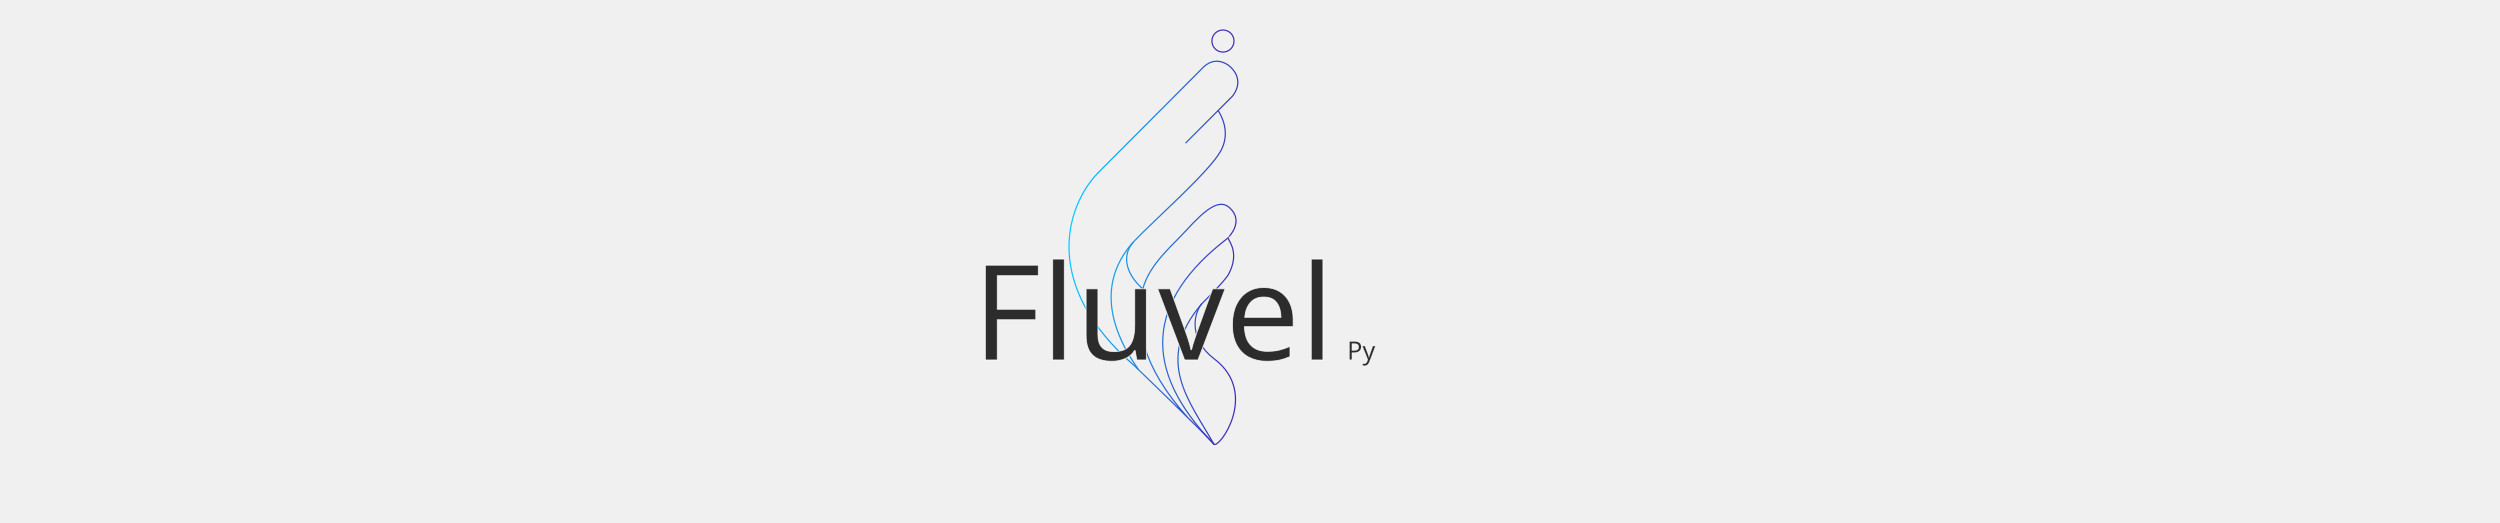
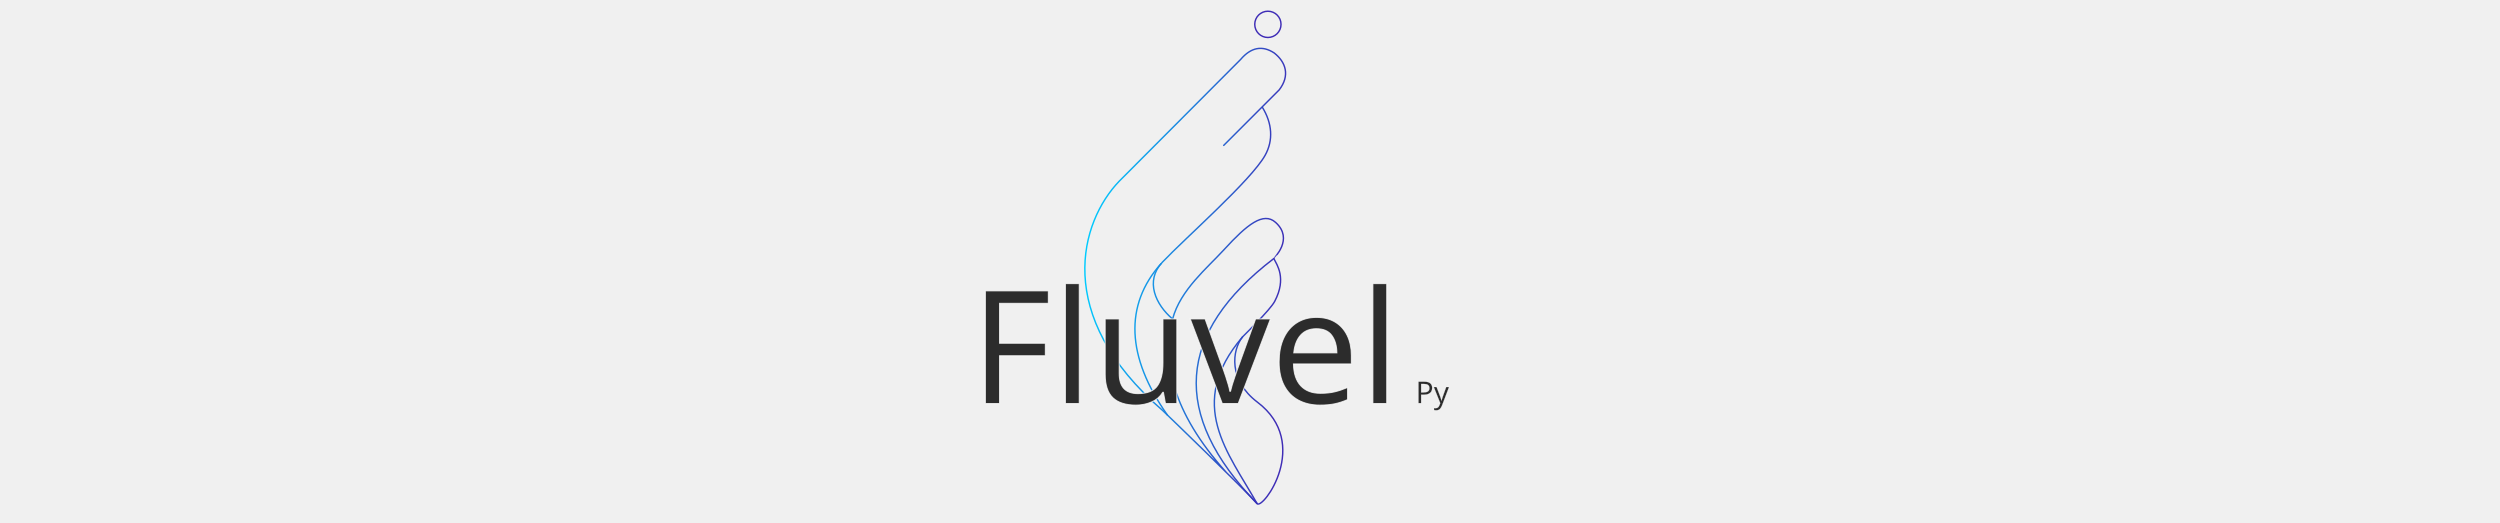
<svg xmlns="http://www.w3.org/2000/svg" xmlns:xlink="http://www.w3.org/1999/xlink" width="2450mm" height="512mm" viewBox="0 0 2450 512" version="1.1" id="svg1" xml:space="preserve">
  <defs id="defs1">
    <linearGradient id="swatch15">
      <stop style="stop-color:#ffffff;stop-opacity:1;" offset="0" id="stop15" />
    </linearGradient>
    <linearGradient id="linearGradient10">
      <stop style="stop-color:#00ccff;stop-opacity:1;" offset="0" id="stop10" />
      <stop style="stop-color:#3927b4;stop-opacity:0.976;" offset="1" id="stop13" />
    </linearGradient>
    <linearGradient xlink:href="#linearGradient10" id="linearGradient13" x1="1225.287" y1="265" x2="1058.996" y2="253.372" gradientUnits="userSpaceOnUse" />
    <linearGradient xlink:href="#linearGradient10" id="linearGradient1" gradientUnits="userSpaceOnUse" x1="1225.287" y1="265" x2="1058.996" y2="253.372" />
    <linearGradient xlink:href="#linearGradient10" id="linearGradient2" gradientUnits="userSpaceOnUse" x1="1225.287" y1="265" x2="1058.996" y2="253.372" />
    <linearGradient xlink:href="#linearGradient10" id="linearGradient3" gradientUnits="userSpaceOnUse" x1="1225.287" y1="265" x2="1058.996" y2="253.372" />
    <linearGradient xlink:href="#linearGradient10" id="linearGradient4" gradientUnits="userSpaceOnUse" x1="1225.287" y1="265" x2="1058.996" y2="253.372" />
    <linearGradient xlink:href="#linearGradient10" id="linearGradient5" gradientUnits="userSpaceOnUse" x1="1225.287" y1="265" x2="1058.996" y2="253.372" />
    <linearGradient xlink:href="#linearGradient10" id="linearGradient6" gradientUnits="userSpaceOnUse" x1="1225.287" y1="265" x2="1058.996" y2="253.372" />
  </defs>
  <g id="layer1">
-     <g id="g15" style="display:inline;stroke:url(#linearGradient13);stroke-width:1.2;stroke-linecap:round;stroke-dasharray:none;stroke-opacity:1" transform="rotate(180,1136.247,245.8766)">
+     <g id="g15" style="display:inline;stroke:url(#linearGradient13);stroke-width:1.2;stroke-linecap:round;stroke-dasharray:none;stroke-opacity:1" transform="matrix(-1.189029,0,0,-1.189029,2519.536,560.7438)">
      <path style="fill:none;stroke:url(#linearGradient1);stroke-width:1.2;stroke-linecap:round;stroke-dasharray:none;stroke-opacity:1" d="m 1110.391,351.787 -45.742,45.767 c -9.159,11.893 -5.341,22.957 4.106,30.367 9.887,6.495 19.125,4.719 27.712,-5.328 l 100.128,-100.406 c 31.655,-32.979 55.391,-110.267 -35.888,-188.932 -1.051,-0.905 -68.536,-66.001 -77.815,-76.745 -4.697,-5.438 -45.04,49.725 -0.324,83.583 24.099,18.248 21.043,42.833 12.34,53.808 -0.641,0.808 -22.719,22.027 -26.553,29.361 -10.024,19.175 -1.763,30.156 0.761,35.246 0.119,0.24 -16.915,15.971 -1.444,29.814 9.967,8.919 23.335,-1.582 42.251,-22.27 14.014,-15.327 36.251,-33.38 42.601,-57.383 9.013,-34.066 0.778,-76.271 -43.996,-126.138" id="path3" />
      <path style="fill:none;stroke:url(#linearGradient2);stroke-width:1.2;stroke-linecap:round;stroke-dasharray:none;stroke-opacity:1" d="m 1069.115,258.509 c 80.228,-61.376 85.038,-128.458 13.994,-201.748" id="path4" />
      <path style="fill:none;stroke:url(#linearGradient3);stroke-width:1.2;stroke-linecap:round;stroke-dasharray:none;stroke-opacity:1" d="m 1094.907,193.902 c 47.239,-55.468 11.568,-95.429 -12.016,-137.392" id="path5" />
      <path style="fill:none;stroke:url(#linearGradient4);stroke-width:1.2;stroke-linecap:round;stroke-dasharray:none;stroke-opacity:1" d="m 1152.523,208.67 c 13.827,11.646 23.164,31.298 8.398,46.862 -18.987,20.013 -73.115,67.394 -84.643,88.061 -6.897,12.364 -5.86,26.38 2.243,39.525" id="path6" />
      <path style="fill:none;stroke:url(#linearGradient5);stroke-width:1.2;stroke-linecap:round;stroke-dasharray:none;stroke-opacity:1" d="m 1162.12,254.197 c 30.225,-33.952 28.584,-76.653 -5.246,-124.605" id="path7" />
      <circle style="fill:none;fill-opacity:1;stroke:url(#linearGradient6);stroke-width:1.2;stroke-linecap:round;stroke-dasharray:none;stroke-opacity:1" id="path1" cx="975.258" cy="442.504" r="10.825" transform="translate(98.73495,9.024982)" />
    </g>
    <g id="g15-2" style="display:inline;fill:none;fill-opacity:1;stroke:#a1a1a1;stroke-width:1.2;stroke-linecap:round;stroke-dasharray:none;stroke-opacity:0.763" transform="matrix(0.9915949,0,0,0.9915949,177.4995,-532.4542)">
      <path style="fill:none;fill-opacity:1;stroke:#a1a1a1;stroke-width:1.2;stroke-linecap:round;stroke-dasharray:none;stroke-opacity:0.763" d="m 1110.391,351.787 -45.742,45.767 c -9.159,11.893 -5.341,22.957 4.106,30.367 9.887,6.495 19.125,4.719 27.712,-5.328 l 100.128,-100.406 c 31.655,-32.979 55.391,-110.267 -35.888,-188.932 -1.051,-0.905 -68.536,-66.001 -77.815,-76.745 -4.697,-5.438 -45.04,49.725 -0.324,83.583 24.099,18.248 21.043,42.833 12.34,53.808 -0.641,0.808 -22.719,22.027 -26.553,29.361 -10.024,19.175 -1.763,30.156 0.761,35.246 0.119,0.24 -16.915,15.971 -1.444,29.814 9.967,8.919 23.335,-1.582 42.251,-22.27 14.014,-15.327 36.251,-33.38 42.601,-57.383 9.013,-34.066 0.778,-76.271 -43.996,-126.138" id="path3-4" />
      <path style="fill:none;fill-opacity:1;stroke:#a1a1a1;stroke-width:1.2;stroke-linecap:round;stroke-dasharray:none;stroke-opacity:0.763" d="m 1069.115,258.509 c 80.228,-61.376 85.038,-128.458 13.994,-201.748" id="path4-5" />
      <path style="fill:none;fill-opacity:1;stroke:#a1a1a1;stroke-width:1.2;stroke-linecap:round;stroke-dasharray:none;stroke-opacity:0.763" d="m 1094.907,193.902 c 47.239,-55.468 11.568,-95.429 -12.016,-137.392" id="path5-5" />
      <path style="fill:none;fill-opacity:1;stroke:#a1a1a1;stroke-width:1.2;stroke-linecap:round;stroke-dasharray:none;stroke-opacity:0.763" d="m 1152.523,208.67 c 13.827,11.646 23.164,31.298 8.398,46.862 -18.987,20.013 -73.115,67.394 -84.643,88.061 -6.897,12.364 -5.86,26.38 2.243,39.525" id="path6-1" />
      <path style="fill:none;fill-opacity:1;stroke:#a1a1a1;stroke-width:1.2;stroke-linecap:round;stroke-dasharray:none;stroke-opacity:0.763" d="m 1162.12,254.197 c 30.225,-33.952 28.584,-76.653 -5.246,-124.605" id="path7-7" />
      <circle style="fill:none;fill-opacity:1;stroke:#a1a1a1;stroke-width:1.2;stroke-linecap:round;stroke-dasharray:none;stroke-opacity:0.763" id="path1-1" cx="975.258" cy="442.504" r="10.825" transform="translate(98.73495,9.024982)" />
    </g>
-     <g id="g12" style="stroke:#ffffff;stroke-width:0.9;stroke-dasharray:none;stroke-opacity:0.763" transform="translate(97.66542,73.46999)">
+     <g id="g12" style="stroke:#ffffff;stroke-width:0.9;stroke-dasharray:none;stroke-opacity:0.763" transform="matrix(1.189029,0,0,1.189029,-66.39651,63.39327)">
      <text xml:space="preserve" style="font-size:130.09px;font-family:'Noto Sans JP';-inkscape-font-specification:'Noto Sans JP';text-align:start;writing-mode:lr-tb;direction:ltr;text-anchor:start;display:inline;fill:#2c2c2c;fill-opacity:1;stroke:#ffffff;stroke-width:0.9;stroke-linecap:square;stroke-dasharray:none;stroke-opacity:0.763" x="855.363" y="279.298" id="text17">
        <tspan id="tspan17" style="fill:#2c2c2c;fill-opacity:1;stroke:#ffffff;stroke-width:0.9;stroke-dasharray:none;stroke-opacity:0.763" x="855.363" y="279.298">Fluvel</tspan>
      </text>
      <text xml:space="preserve" style="font-size:24.778px;font-family:'Noto Sans JP';-inkscape-font-specification:'Noto Sans JP';text-align:start;writing-mode:lr-tb;direction:ltr;text-anchor:start;fill:#2c2c2c;fill-opacity:1;stroke:#ffffff;stroke-width:0.2;stroke-linecap:square;stroke-dasharray:none;stroke-opacity:0.763" x="1222.522" y="278.925" id="text18">
        <tspan id="tspan18" style="stroke:#ffffff;stroke-width:0.2;stroke-dasharray:none;stroke-opacity:0.763" x="1222.522" y="278.925">Py</tspan>
      </text>
    </g>
  </g>
</svg>
